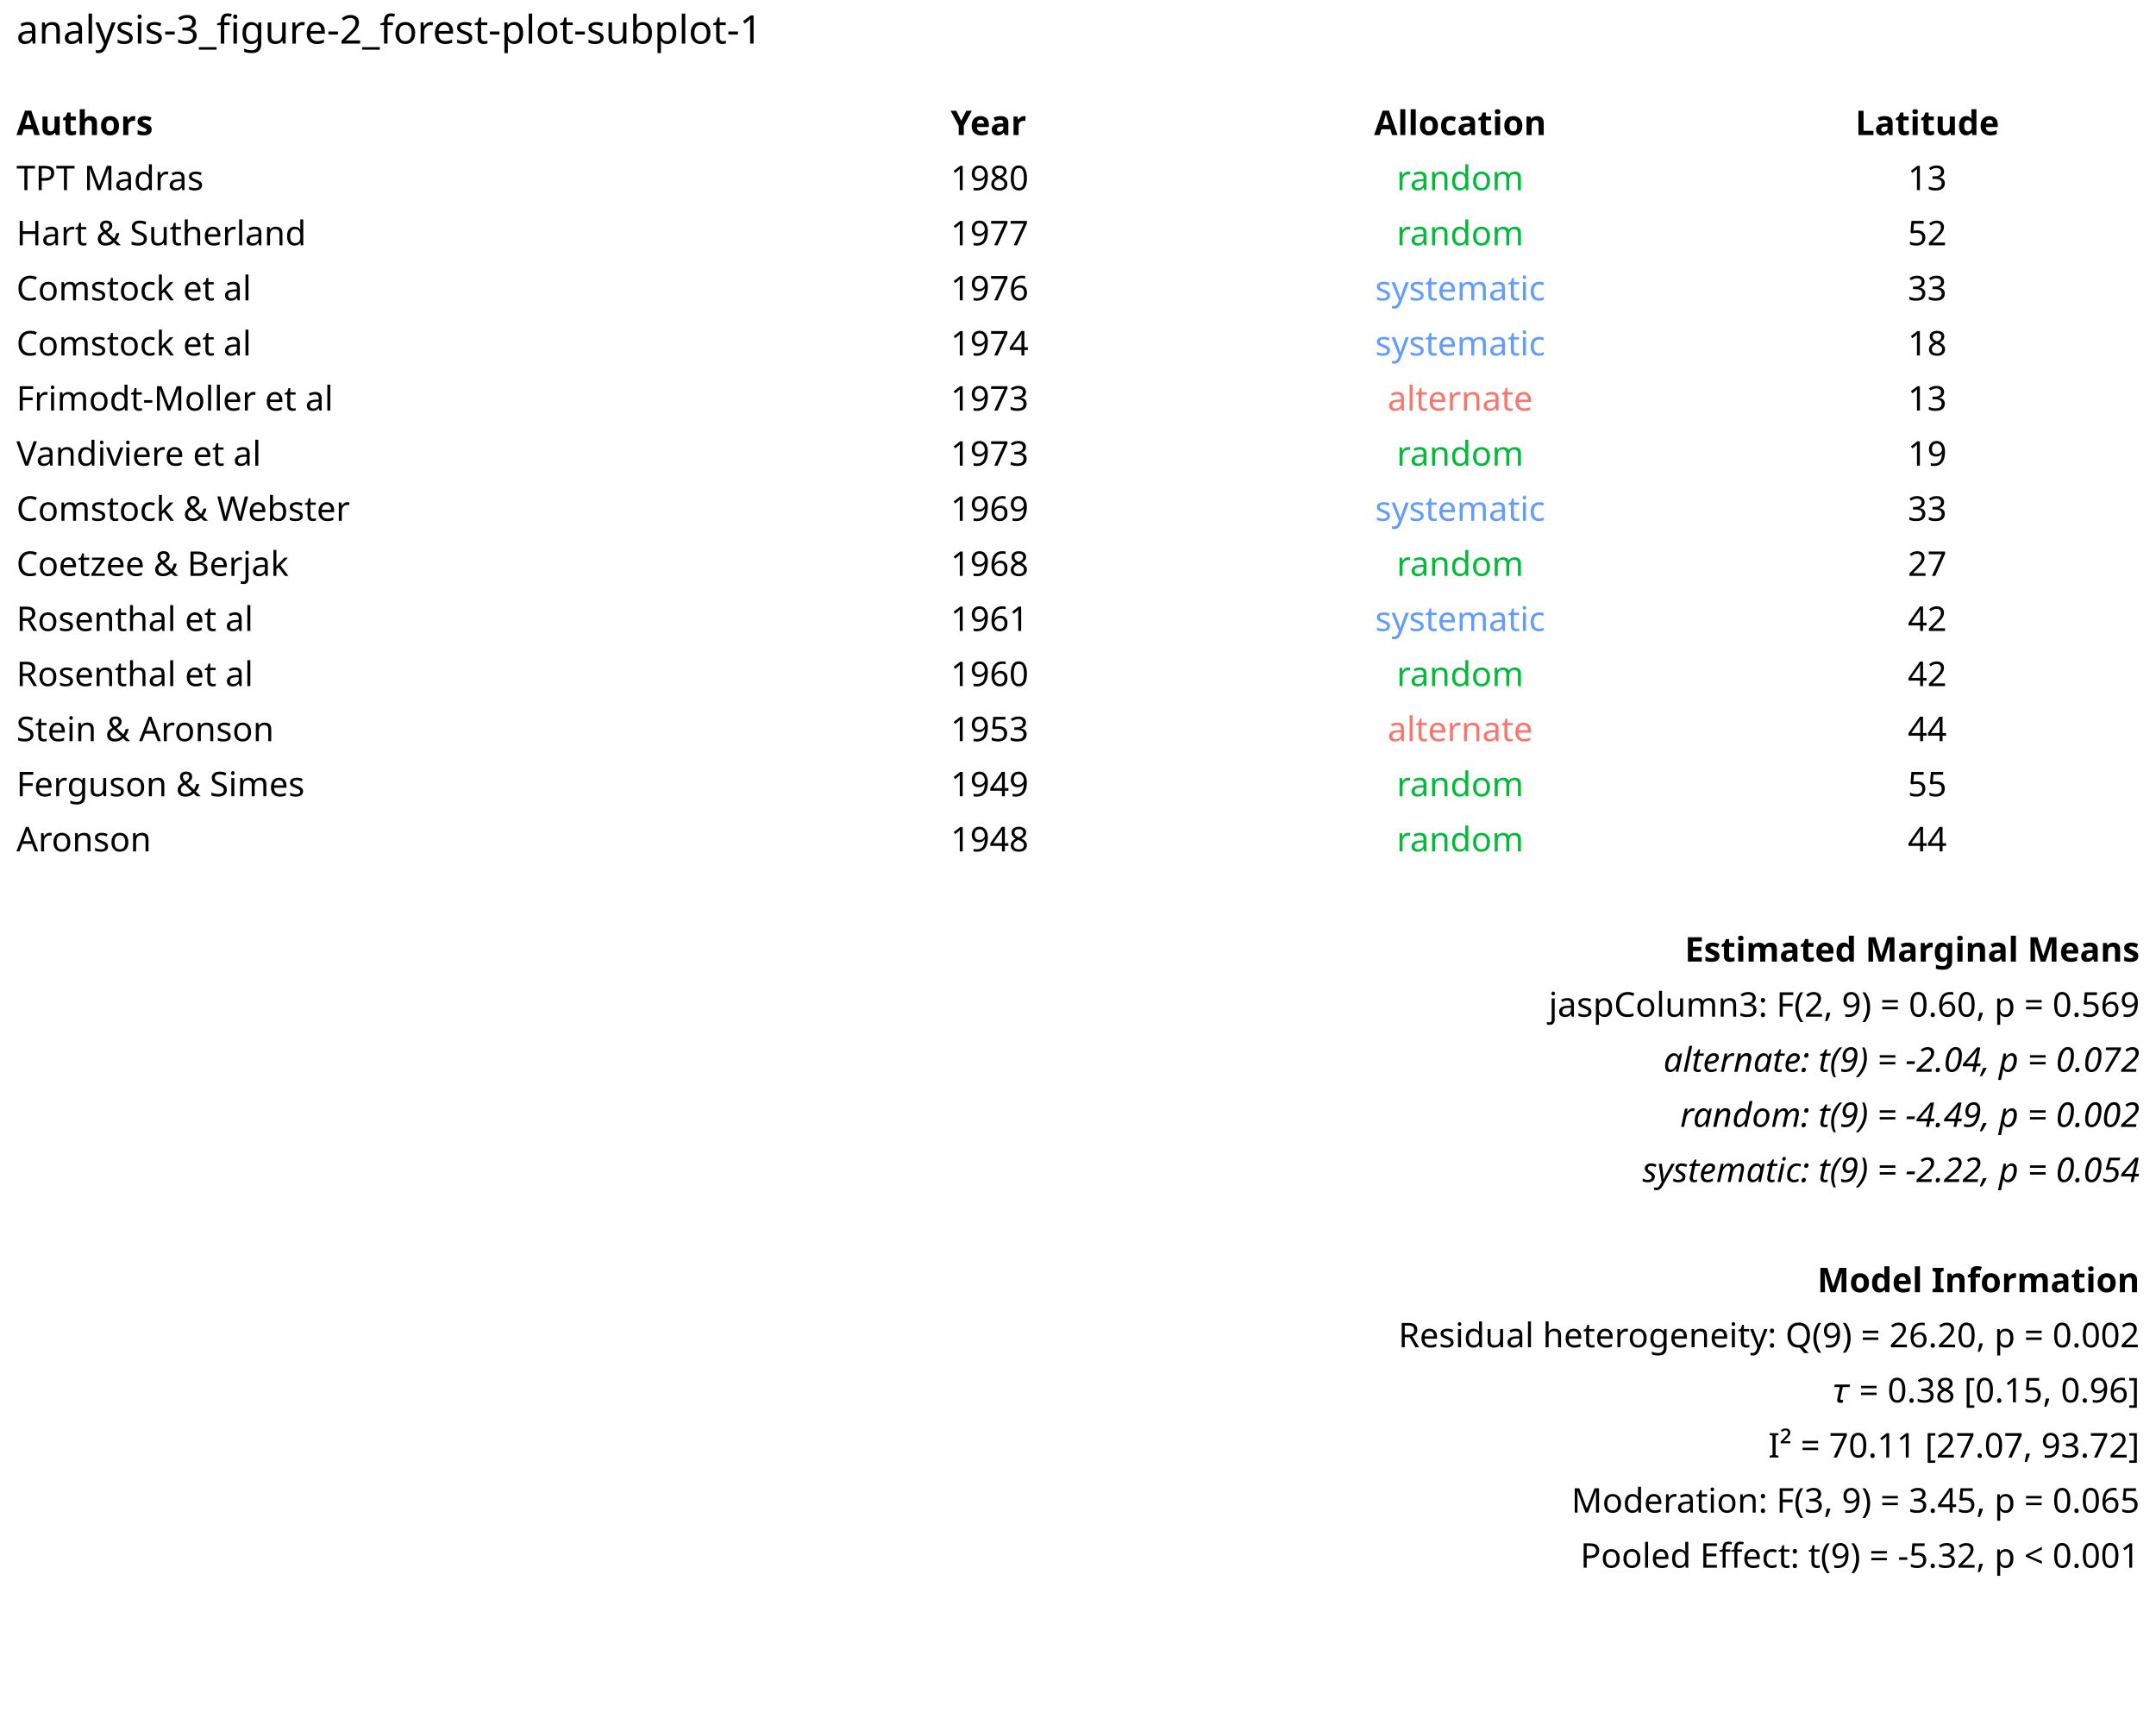
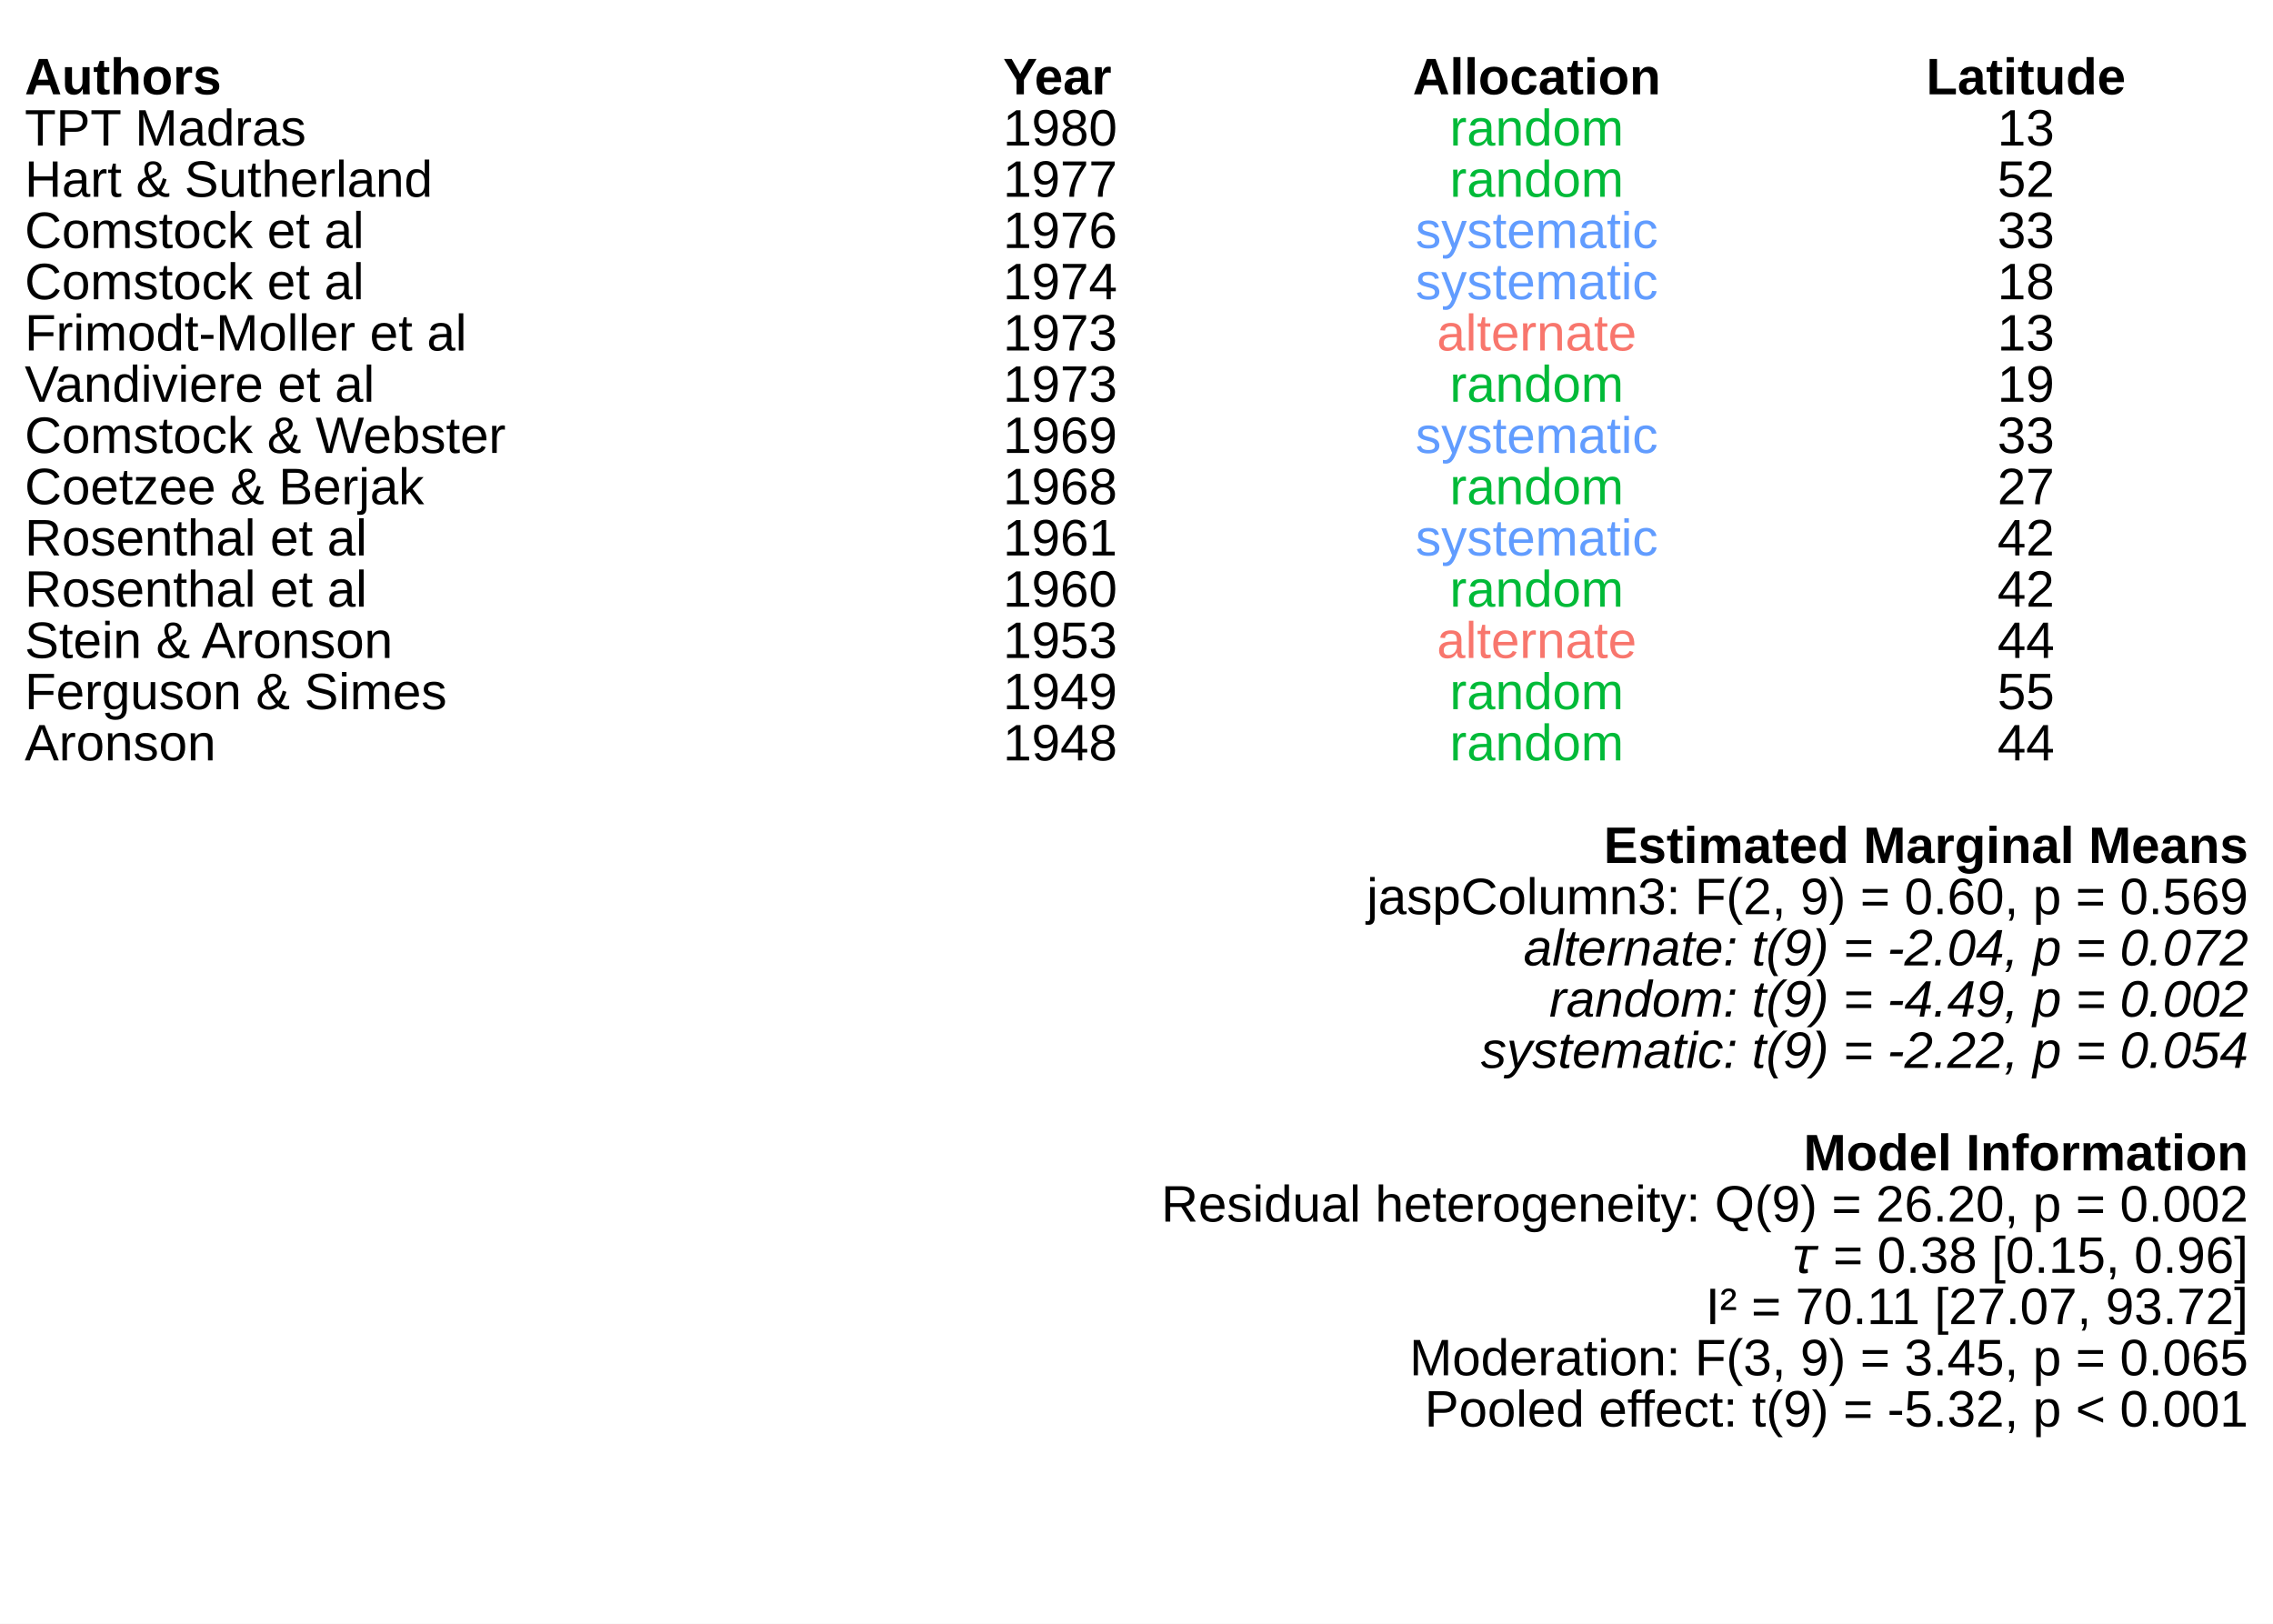
- <svg xmlns="http://www.w3.org/2000/svg" class="svglite" data-engine-version="2.0" width="720.00pt" height="576.00pt" viewBox="0 0 720.00 576.00">
-   <defs>
-     <style type="text/css">
+ <svg xmlns="http://www.w3.org/2000/svg" width="504.00pt" height="360.00pt" viewBox="0 0 504.00 360.00">
+   <g class="svglite">
+     <defs>
+       <style type="text/css">
    .svglite line, .svglite polyline, .svglite polygon, .svglite path, .svglite rect, .svglite circle {
      fill: none;
      stroke: #000000;
      stroke-linecap: round;
      stroke-linejoin: round;
      stroke-miterlimit: 10.00;
    }
+     .svglite text {
+       white-space: pre;
+     }
+     .svglite g.glyphgroup path {
+       fill: inherit;
+       stroke: none;
+     }
  </style>
-   </defs>
-   <rect width="100%" height="100%" style="stroke: none; fill: #FFFFFF;" />
-   <defs>
-     <clipPath id="cpMC4wMHw3MjAuMDB8MC4wMHw1NzYuMDA=">
-       <rect x="0.00" y="0.00" width="720.00" height="576.00" />
-     </clipPath>
-   </defs>
-   <g clip-path="url(#cpMC4wMHw3MjAuMDB8MC4wMHw1NzYuMDA=)">
+     </defs>
+     <rect width="100%" height="100%" style="stroke: none; fill: #FFFFFF;" />
+     <defs>
+       <clipPath id="cpMC4wMHw1MDQuMDB8MC4wMHwzNjAuMDA=">
+         <rect x="0.00" y="0.00" width="504.00" height="360.00" />
+       </clipPath>
+     </defs>
+     <g clip-path="url(#cpMC4wMHw1MDQuMDB8MC4wMHwzNjAuMDA=)">
</g>
-   <defs>
-     <clipPath id="cpNS40OHw3MTQuNTJ8MjIuNzh8NTQ0LjA5">
-       <rect x="5.48" y="22.78" width="709.04" height="521.31" />
-     </clipPath>
-   </defs>
-   <g clip-path="url(#cpNS40OHw3MTQuNTJ8MjIuNzh8NTQ0LjA5)">
-     <text x="5.48" y="45.10" style="font-size: 11.38px; font-weight: bold; font-family: sans;" textLength="39.23px" lengthAdjust="spacingAndGlyphs">Authors</text>
-     <text x="317.46" y="45.10" style="font-size: 11.38px; font-weight: bold; font-family: sans;" textLength="24.04px" lengthAdjust="spacingAndGlyphs">Year</text>
-     <text x="487.63" y="45.10" text-anchor="middle" style="font-size: 11.38px; font-weight: bold; font-family: sans;" textLength="49.35px" lengthAdjust="spacingAndGlyphs">Allocation</text>
-     <text x="643.62" y="45.10" text-anchor="middle" style="font-size: 11.38px; font-weight: bold; font-family: sans;" textLength="40.50px" lengthAdjust="spacingAndGlyphs">Latitude</text>
-     <text x="487.63" y="63.50" text-anchor="middle" style="font-size: 11.38px; fill: #00BA38; font-family: sans;" textLength="38.60px" lengthAdjust="spacingAndGlyphs">random</text>
-     <text x="487.63" y="81.90" text-anchor="middle" style="font-size: 11.38px; fill: #00BA38; font-family: sans;" textLength="38.60px" lengthAdjust="spacingAndGlyphs">random</text>
-     <text x="487.63" y="100.30" text-anchor="middle" style="font-size: 11.38px; fill: #619CFF; font-family: sans;" textLength="53.78px" lengthAdjust="spacingAndGlyphs">systematic</text>
-     <text x="487.63" y="118.69" text-anchor="middle" style="font-size: 11.38px; fill: #619CFF; font-family: sans;" textLength="53.78px" lengthAdjust="spacingAndGlyphs">systematic</text>
-     <text x="487.63" y="137.09" text-anchor="middle" style="font-size: 11.38px; fill: #F8766D; font-family: sans;" textLength="44.29px" lengthAdjust="spacingAndGlyphs">alternate</text>
-     <text x="487.63" y="155.49" text-anchor="middle" style="font-size: 11.38px; fill: #00BA38; font-family: sans;" textLength="38.60px" lengthAdjust="spacingAndGlyphs">random</text>
-     <text x="487.63" y="173.89" text-anchor="middle" style="font-size: 11.38px; fill: #619CFF; font-family: sans;" textLength="53.78px" lengthAdjust="spacingAndGlyphs">systematic</text>
-     <text x="487.63" y="192.29" text-anchor="middle" style="font-size: 11.38px; fill: #00BA38; font-family: sans;" textLength="38.60px" lengthAdjust="spacingAndGlyphs">random</text>
-     <text x="487.63" y="210.69" text-anchor="middle" style="font-size: 11.38px; fill: #619CFF; font-family: sans;" textLength="53.78px" lengthAdjust="spacingAndGlyphs">systematic</text>
-     <text x="487.63" y="229.09" text-anchor="middle" style="font-size: 11.38px; fill: #00BA38; font-family: sans;" textLength="38.60px" lengthAdjust="spacingAndGlyphs">random</text>
-     <text x="487.63" y="247.49" text-anchor="middle" style="font-size: 11.38px; fill: #F8766D; font-family: sans;" textLength="44.29px" lengthAdjust="spacingAndGlyphs">alternate</text>
-     <text x="487.63" y="265.89" text-anchor="middle" style="font-size: 11.38px; fill: #00BA38; font-family: sans;" textLength="38.60px" lengthAdjust="spacingAndGlyphs">random</text>
-     <text x="487.63" y="284.29" text-anchor="middle" style="font-size: 11.38px; fill: #00BA38; font-family: sans;" textLength="38.60px" lengthAdjust="spacingAndGlyphs">random</text>
-     <text x="5.48" y="63.50" style="font-size: 11.38px; font-family: sans;" textLength="62.62px" lengthAdjust="spacingAndGlyphs">TPT Madras</text>
-     <text x="5.48" y="81.90" style="font-size: 11.38px; font-family: sans;" textLength="90.47px" lengthAdjust="spacingAndGlyphs">Hart &amp; Sutherland</text>
-     <text x="5.48" y="100.30" style="font-size: 11.38px; font-family: sans;" textLength="75.29px" lengthAdjust="spacingAndGlyphs">Comstock et al</text>
-     <text x="5.48" y="118.69" style="font-size: 11.38px; font-family: sans;" textLength="75.29px" lengthAdjust="spacingAndGlyphs">Comstock et al</text>
-     <text x="5.48" y="137.09" style="font-size: 11.38px; font-family: sans;" textLength="98.03px" lengthAdjust="spacingAndGlyphs">Frimodt-Moller et al</text>
-     <text x="5.48" y="155.49" style="font-size: 11.38px; font-family: sans;" textLength="78.45px" lengthAdjust="spacingAndGlyphs">Vandiviere et al</text>
-     <text x="5.48" y="173.89" style="font-size: 11.38px; font-family: sans;" textLength="106.91px" lengthAdjust="spacingAndGlyphs">Comstock &amp; Webster</text>
-     <text x="5.48" y="192.29" style="font-size: 11.38px; font-family: sans;" textLength="88.58px" lengthAdjust="spacingAndGlyphs">Coetzee &amp; Berjak</text>
-     <text x="5.48" y="210.69" style="font-size: 11.38px; font-family: sans;" textLength="75.93px" lengthAdjust="spacingAndGlyphs">Rosenthal et al</text>
-     <text x="5.48" y="229.09" style="font-size: 11.38px; font-family: sans;" textLength="75.93px" lengthAdjust="spacingAndGlyphs">Rosenthal et al</text>
-     <text x="5.48" y="247.49" style="font-size: 11.38px; font-family: sans;" textLength="82.26px" lengthAdjust="spacingAndGlyphs">Stein &amp; Aronson</text>
-     <text x="5.48" y="265.89" style="font-size: 11.38px; font-family: sans;" textLength="93.63px" lengthAdjust="spacingAndGlyphs">Ferguson &amp; Simes</text>
-     <text x="5.48" y="284.29" style="font-size: 11.38px; font-family: sans;" textLength="42.40px" lengthAdjust="spacingAndGlyphs">Aronson</text>
-     <text x="317.46" y="63.50" style="font-size: 11.38px; font-family: sans;" textLength="25.32px" lengthAdjust="spacingAndGlyphs">1980</text>
-     <text x="317.46" y="81.90" style="font-size: 11.38px; font-family: sans;" textLength="25.32px" lengthAdjust="spacingAndGlyphs">1977</text>
-     <text x="317.46" y="100.30" style="font-size: 11.38px; font-family: sans;" textLength="25.32px" lengthAdjust="spacingAndGlyphs">1976</text>
-     <text x="317.46" y="118.69" style="font-size: 11.38px; font-family: sans;" textLength="25.32px" lengthAdjust="spacingAndGlyphs">1974</text>
-     <text x="317.46" y="137.09" style="font-size: 11.38px; font-family: sans;" textLength="25.32px" lengthAdjust="spacingAndGlyphs">1973</text>
-     <text x="317.46" y="155.49" style="font-size: 11.38px; font-family: sans;" textLength="25.32px" lengthAdjust="spacingAndGlyphs">1973</text>
-     <text x="317.46" y="173.89" style="font-size: 11.38px; font-family: sans;" textLength="25.32px" lengthAdjust="spacingAndGlyphs">1969</text>
-     <text x="317.46" y="192.29" style="font-size: 11.38px; font-family: sans;" textLength="25.32px" lengthAdjust="spacingAndGlyphs">1968</text>
-     <text x="317.46" y="210.69" style="font-size: 11.38px; font-family: sans;" textLength="25.32px" lengthAdjust="spacingAndGlyphs">1961</text>
-     <text x="317.46" y="229.09" style="font-size: 11.38px; font-family: sans;" textLength="25.32px" lengthAdjust="spacingAndGlyphs">1960</text>
-     <text x="317.46" y="247.49" style="font-size: 11.38px; font-family: sans;" textLength="25.32px" lengthAdjust="spacingAndGlyphs">1953</text>
-     <text x="317.46" y="265.89" style="font-size: 11.38px; font-family: sans;" textLength="25.32px" lengthAdjust="spacingAndGlyphs">1949</text>
-     <text x="317.46" y="284.29" style="font-size: 11.38px; font-family: sans;" textLength="25.32px" lengthAdjust="spacingAndGlyphs">1948</text>
-     <text x="643.62" y="63.50" text-anchor="middle" style="font-size: 11.38px; font-family: sans;" textLength="12.66px" lengthAdjust="spacingAndGlyphs">13</text>
-     <text x="643.62" y="81.90" text-anchor="middle" style="font-size: 11.38px; font-family: sans;" textLength="12.66px" lengthAdjust="spacingAndGlyphs">52</text>
-     <text x="643.62" y="100.30" text-anchor="middle" style="font-size: 11.38px; font-family: sans;" textLength="12.66px" lengthAdjust="spacingAndGlyphs">33</text>
-     <text x="643.62" y="118.69" text-anchor="middle" style="font-size: 11.38px; font-family: sans;" textLength="12.66px" lengthAdjust="spacingAndGlyphs">18</text>
-     <text x="643.62" y="137.09" text-anchor="middle" style="font-size: 11.38px; font-family: sans;" textLength="12.66px" lengthAdjust="spacingAndGlyphs">13</text>
-     <text x="643.62" y="155.49" text-anchor="middle" style="font-size: 11.38px; font-family: sans;" textLength="12.66px" lengthAdjust="spacingAndGlyphs">19</text>
-     <text x="643.62" y="173.89" text-anchor="middle" style="font-size: 11.38px; font-family: sans;" textLength="12.66px" lengthAdjust="spacingAndGlyphs">33</text>
-     <text x="643.62" y="192.29" text-anchor="middle" style="font-size: 11.38px; font-family: sans;" textLength="12.66px" lengthAdjust="spacingAndGlyphs">27</text>
-     <text x="643.62" y="210.69" text-anchor="middle" style="font-size: 11.38px; font-family: sans;" textLength="12.66px" lengthAdjust="spacingAndGlyphs">42</text>
-     <text x="643.62" y="229.09" text-anchor="middle" style="font-size: 11.38px; font-family: sans;" textLength="12.66px" lengthAdjust="spacingAndGlyphs">42</text>
-     <text x="643.62" y="247.49" text-anchor="middle" style="font-size: 11.38px; font-family: sans;" textLength="12.66px" lengthAdjust="spacingAndGlyphs">44</text>
-     <text x="643.62" y="265.89" text-anchor="middle" style="font-size: 11.38px; font-family: sans;" textLength="12.66px" lengthAdjust="spacingAndGlyphs">55</text>
-     <text x="643.62" y="284.29" text-anchor="middle" style="font-size: 11.38px; font-family: sans;" textLength="12.66px" lengthAdjust="spacingAndGlyphs">44</text>
-     <text x="714.52" y="321.08" text-anchor="end" style="font-size: 11.38px; font-weight: bold; font-family: sans;" textLength="134.76px" lengthAdjust="spacingAndGlyphs">Estimated Marginal Means</text>
-     <text x="714.52" y="339.48" text-anchor="end" style="font-size: 11.38px; font-family: sans;" textLength="195.51px" lengthAdjust="spacingAndGlyphs">jaspColumn3: F(2, 9) = 0.60, p = 0.569</text>
-     <text x="714.52" y="357.88" text-anchor="end" style="font-size: 11.38px; font-style: italic; font-family: sans;" textLength="160.71px" lengthAdjust="spacingAndGlyphs">alternate: t(9) = -2.04, p = 0.072</text>
-     <text x="714.52" y="376.28" text-anchor="end" style="font-size: 11.38px; font-style: italic; font-family: sans;" textLength="155.02px" lengthAdjust="spacingAndGlyphs">random: t(9) = -4.49, p = 0.002</text>
-     <text x="714.52" y="394.68" text-anchor="end" style="font-size: 11.38px; font-style: italic; font-family: sans;" textLength="170.20px" lengthAdjust="spacingAndGlyphs">systematic: t(9) = -2.22, p = 0.054</text>
-     <text x="714.52" y="431.48" text-anchor="end" style="font-size: 11.38px; font-weight: bold; font-family: sans;" textLength="91.10px" lengthAdjust="spacingAndGlyphs">Model Information</text>
-     <text x="714.52" y="449.88" text-anchor="end" style="font-size: 11.38px; font-family: sans;" textLength="241.09px" lengthAdjust="spacingAndGlyphs">Residual heterogeneity: Q(9) = 26.20, p = 0.002</text>
-     <text x="714.52" y="468.28" text-anchor="end" style="font-size: 11.38px; font-family: sans;" textLength="106.94px" lengthAdjust="spacingAndGlyphs">𝜏  = 0.38 [0.15, 0.96]</text>
-     <text x="714.52" y="486.68" text-anchor="end" style="font-size: 11.38px; font-family: sans;" textLength="124.34px" lengthAdjust="spacingAndGlyphs">I²  = 70.11 [27.07, 93.72]</text>
-     <text x="714.52" y="505.07" text-anchor="end" style="font-size: 11.38px; font-family: sans;" textLength="186.02px" lengthAdjust="spacingAndGlyphs">Moderation: F(3, 9) = 3.45, p = 0.065</text>
-     <text x="714.52" y="523.47" text-anchor="end" style="font-size: 11.38px; font-family: sans;" textLength="184.13px" lengthAdjust="spacingAndGlyphs">Pooled Effect: t(9) = -5.32, p &lt; 0.001</text>
-   </g>
-   <g clip-path="url(#cpMC4wMHw3MjAuMDB8MC4wMHw1NzYuMDA=)">
-     <text x="5.48" y="554.54" text-anchor="middle" style="font-size: 12.00px; fill: none; font-family: sans;" textLength="23.36px" lengthAdjust="spacingAndGlyphs">0.00</text>
-     <text x="182.74" y="554.54" text-anchor="middle" style="font-size: 12.00px; fill: none; font-family: sans;" textLength="23.36px" lengthAdjust="spacingAndGlyphs">0.25</text>
-     <text x="360.00" y="554.54" text-anchor="middle" style="font-size: 12.00px; fill: none; font-family: sans;" textLength="23.36px" lengthAdjust="spacingAndGlyphs">0.50</text>
-     <text x="537.26" y="554.54" text-anchor="middle" style="font-size: 12.00px; fill: none; font-family: sans;" textLength="23.36px" lengthAdjust="spacingAndGlyphs">0.75</text>
-     <text x="714.52" y="554.54" text-anchor="middle" style="font-size: 12.00px; fill: none; font-family: sans;" textLength="23.36px" lengthAdjust="spacingAndGlyphs">1.00</text>
-     <text x="5.48" y="14.56" style="font-size: 13.20px; font-family: sans;" textLength="236.28px" lengthAdjust="spacingAndGlyphs">analysis-3_figure-2_forest-plot-subplot-1</text>
+     <defs>
+       <clipPath id="cpNS40OHw0OTguNTJ8NS40OHwzMjcuMzY=">
+         <rect x="5.48" y="5.48" width="493.04" height="321.88" />
+       </clipPath>
+     </defs>
+     <g clip-path="url(#cpNS40OHw0OTguNTJ8NS40OHwzMjcuMzY=)">
+       <text x="5.48" y="20.91" style="font-size: 11.38px; font-weight: bold; font-family: &quot;Arial&quot;;" textLength="43.61px" lengthAdjust="spacingAndGlyphs">Authors</text>
+       <text x="222.42" y="20.91" style="font-size: 11.38px; font-weight: bold; font-family: &quot;Arial&quot;;" textLength="24.05px" lengthAdjust="spacingAndGlyphs">Year</text>
+       <text x="340.75" y="20.91" text-anchor="middle" style="font-size: 11.38px; font-weight: bold; font-family: &quot;Arial&quot;;" textLength="54.98px" lengthAdjust="spacingAndGlyphs">Allocation</text>
+       <text x="449.22" y="20.91" text-anchor="middle" style="font-size: 11.38px; font-weight: bold; font-family: &quot;Arial&quot;;" textLength="44.23px" lengthAdjust="spacingAndGlyphs">Latitude</text>
+       <text x="340.75" y="32.27" text-anchor="middle" style="font-size: 11.38px;fill: #00BA38; font-family: &quot;Arial&quot;;" textLength="38.56px" lengthAdjust="spacingAndGlyphs">random</text>
+       <text x="340.75" y="43.63" text-anchor="middle" style="font-size: 11.38px;fill: #00BA38; font-family: &quot;Arial&quot;;" textLength="38.56px" lengthAdjust="spacingAndGlyphs">random</text>
+       <text x="340.75" y="54.99" text-anchor="middle" style="font-size: 11.38px;fill: #619CFF; font-family: &quot;Arial&quot;;" textLength="53.72px" lengthAdjust="spacingAndGlyphs">systematic</text>
+       <text x="340.75" y="66.35" text-anchor="middle" style="font-size: 11.38px;fill: #619CFF; font-family: &quot;Arial&quot;;" textLength="53.72px" lengthAdjust="spacingAndGlyphs">systematic</text>
+       <text x="340.75" y="77.71" text-anchor="middle" style="font-size: 11.38px;fill: #F8766D; font-family: &quot;Arial&quot;;" textLength="44.27px" lengthAdjust="spacingAndGlyphs">alternate</text>
+       <text x="340.75" y="89.07" text-anchor="middle" style="font-size: 11.38px;fill: #00BA38; font-family: &quot;Arial&quot;;" textLength="38.56px" lengthAdjust="spacingAndGlyphs">random</text>
+       <text x="340.75" y="100.43" text-anchor="middle" style="font-size: 11.38px;fill: #619CFF; font-family: &quot;Arial&quot;;" textLength="53.72px" lengthAdjust="spacingAndGlyphs">systematic</text>
+       <text x="340.75" y="111.79" text-anchor="middle" style="font-size: 11.38px;fill: #00BA38; font-family: &quot;Arial&quot;;" textLength="38.56px" lengthAdjust="spacingAndGlyphs">random</text>
+       <text x="340.75" y="123.15" text-anchor="middle" style="font-size: 11.38px;fill: #619CFF; font-family: &quot;Arial&quot;;" textLength="53.72px" lengthAdjust="spacingAndGlyphs">systematic</text>
+       <text x="340.75" y="134.51" text-anchor="middle" style="font-size: 11.38px;fill: #00BA38; font-family: &quot;Arial&quot;;" textLength="38.56px" lengthAdjust="spacingAndGlyphs">random</text>
+       <text x="340.75" y="145.88" text-anchor="middle" style="font-size: 11.38px;fill: #F8766D; font-family: &quot;Arial&quot;;" textLength="44.27px" lengthAdjust="spacingAndGlyphs">alternate</text>
+       <text x="340.75" y="157.24" text-anchor="middle" style="font-size: 11.38px;fill: #00BA38; font-family: &quot;Arial&quot;;" textLength="38.56px" lengthAdjust="spacingAndGlyphs">random</text>
+       <text x="340.75" y="168.60" text-anchor="middle" style="font-size: 11.38px;fill: #00BA38; font-family: &quot;Arial&quot;;" textLength="38.56px" lengthAdjust="spacingAndGlyphs">random</text>
+       <text x="5.48" y="32.27" style="font-size: 11.38px; font-family: &quot;Arial&quot;;" textLength="62.38px" lengthAdjust="spacingAndGlyphs">TPT Madras</text>
+       <text x="5.48" y="43.63" style="font-size: 11.38px; font-family: &quot;Arial&quot;;" textLength="90.42px" lengthAdjust="spacingAndGlyphs">Hart &amp; Sutherland</text>
+       <text x="5.48" y="54.99" style="font-size: 11.38px; font-family: &quot;Arial&quot;;" textLength="75.22px" lengthAdjust="spacingAndGlyphs">Comstock et al</text>
+       <text x="5.48" y="66.35" style="font-size: 11.38px; font-family: &quot;Arial&quot;;" textLength="75.22px" lengthAdjust="spacingAndGlyphs">Comstock et al</text>
+       <text x="5.48" y="77.71" style="font-size: 11.38px; font-family: &quot;Arial&quot;;" textLength="97.95px" lengthAdjust="spacingAndGlyphs">Frimodt-Moller et al</text>
+       <text x="5.48" y="89.07" style="font-size: 11.38px; font-family: &quot;Arial&quot;;" textLength="77.58px" lengthAdjust="spacingAndGlyphs">Vandiviere et al</text>
+       <text x="5.48" y="100.43" style="font-size: 11.38px; font-family: &quot;Arial&quot;;" textLength="106.61px" lengthAdjust="spacingAndGlyphs">Comstock &amp; Webster</text>
+       <text x="5.48" y="111.79" style="font-size: 11.38px; font-family: &quot;Arial&quot;;" textLength="88.53px" lengthAdjust="spacingAndGlyphs">Coetzee &amp; Berjak</text>
+       <text x="5.48" y="123.15" style="font-size: 11.38px; font-family: &quot;Arial&quot;;" textLength="75.89px" lengthAdjust="spacingAndGlyphs">Rosenthal et al</text>
+       <text x="5.48" y="134.51" style="font-size: 11.38px; font-family: &quot;Arial&quot;;" textLength="75.89px" lengthAdjust="spacingAndGlyphs">Rosenthal et al</text>
+       <text x="5.48" y="145.88" style="font-size: 11.38px; font-family: &quot;Arial&quot;;" textLength="81.59px" lengthAdjust="spacingAndGlyphs">Stein &amp; Aronson</text>
+       <text x="5.48" y="157.24" style="font-size: 11.38px; font-family: &quot;Arial&quot;;" textLength="93.58px" lengthAdjust="spacingAndGlyphs">Ferguson &amp; Simes</text>
+       <text x="5.48" y="168.60" style="font-size: 11.38px; font-family: &quot;Arial&quot;;" textLength="42.38px" lengthAdjust="spacingAndGlyphs">Aronson</text>
+       <text x="222.42" y="32.27" style="font-size: 11.38px; font-family: &quot;Arial&quot;;" textLength="25.31px" lengthAdjust="spacingAndGlyphs">1980</text>
+       <text x="222.42" y="43.63" style="font-size: 11.38px; font-family: &quot;Arial&quot;;" textLength="25.31px" lengthAdjust="spacingAndGlyphs">1977</text>
+       <text x="222.42" y="54.99" style="font-size: 11.38px; font-family: &quot;Arial&quot;;" textLength="25.31px" lengthAdjust="spacingAndGlyphs">1976</text>
+       <text x="222.42" y="66.35" style="font-size: 11.38px; font-family: &quot;Arial&quot;;" textLength="25.31px" lengthAdjust="spacingAndGlyphs">1974</text>
+       <text x="222.42" y="77.71" style="font-size: 11.38px; font-family: &quot;Arial&quot;;" textLength="25.31px" lengthAdjust="spacingAndGlyphs">1973</text>
+       <text x="222.42" y="89.07" style="font-size: 11.38px; font-family: &quot;Arial&quot;;" textLength="25.31px" lengthAdjust="spacingAndGlyphs">1973</text>
+       <text x="222.42" y="100.43" style="font-size: 11.38px; font-family: &quot;Arial&quot;;" textLength="25.31px" lengthAdjust="spacingAndGlyphs">1969</text>
+       <text x="222.42" y="111.79" style="font-size: 11.38px; font-family: &quot;Arial&quot;;" textLength="25.31px" lengthAdjust="spacingAndGlyphs">1968</text>
+       <text x="222.42" y="123.15" style="font-size: 11.38px; font-family: &quot;Arial&quot;;" textLength="25.31px" lengthAdjust="spacingAndGlyphs">1961</text>
+       <text x="222.42" y="134.51" style="font-size: 11.38px; font-family: &quot;Arial&quot;;" textLength="25.31px" lengthAdjust="spacingAndGlyphs">1960</text>
+       <text x="222.42" y="145.88" style="font-size: 11.38px; font-family: &quot;Arial&quot;;" textLength="25.31px" lengthAdjust="spacingAndGlyphs">1953</text>
+       <text x="222.42" y="157.24" style="font-size: 11.38px; font-family: &quot;Arial&quot;;" textLength="25.31px" lengthAdjust="spacingAndGlyphs">1949</text>
+       <text x="222.42" y="168.60" style="font-size: 11.38px; font-family: &quot;Arial&quot;;" textLength="25.31px" lengthAdjust="spacingAndGlyphs">1948</text>
+       <text x="449.22" y="32.27" text-anchor="middle" style="font-size: 11.38px; font-family: &quot;Arial&quot;;" textLength="12.66px" lengthAdjust="spacingAndGlyphs">13</text>
+       <text x="449.22" y="43.63" text-anchor="middle" style="font-size: 11.38px; font-family: &quot;Arial&quot;;" textLength="12.66px" lengthAdjust="spacingAndGlyphs">52</text>
+       <text x="449.22" y="54.99" text-anchor="middle" style="font-size: 11.38px; font-family: &quot;Arial&quot;;" textLength="12.66px" lengthAdjust="spacingAndGlyphs">33</text>
+       <text x="449.22" y="66.35" text-anchor="middle" style="font-size: 11.38px; font-family: &quot;Arial&quot;;" textLength="12.66px" lengthAdjust="spacingAndGlyphs">18</text>
+       <text x="449.22" y="77.71" text-anchor="middle" style="font-size: 11.38px; font-family: &quot;Arial&quot;;" textLength="12.66px" lengthAdjust="spacingAndGlyphs">13</text>
+       <text x="449.22" y="89.07" text-anchor="middle" style="font-size: 11.38px; font-family: &quot;Arial&quot;;" textLength="12.66px" lengthAdjust="spacingAndGlyphs">19</text>
+       <text x="449.22" y="100.43" text-anchor="middle" style="font-size: 11.38px; font-family: &quot;Arial&quot;;" textLength="12.66px" lengthAdjust="spacingAndGlyphs">33</text>
+       <text x="449.22" y="111.79" text-anchor="middle" style="font-size: 11.38px; font-family: &quot;Arial&quot;;" textLength="12.66px" lengthAdjust="spacingAndGlyphs">27</text>
+       <text x="449.22" y="123.15" text-anchor="middle" style="font-size: 11.38px; font-family: &quot;Arial&quot;;" textLength="12.66px" lengthAdjust="spacingAndGlyphs">42</text>
+       <text x="449.22" y="134.51" text-anchor="middle" style="font-size: 11.38px; font-family: &quot;Arial&quot;;" textLength="12.66px" lengthAdjust="spacingAndGlyphs">42</text>
+       <text x="449.22" y="145.88" text-anchor="middle" style="font-size: 11.38px; font-family: &quot;Arial&quot;;" textLength="12.66px" lengthAdjust="spacingAndGlyphs">44</text>
+       <text x="449.22" y="157.24" text-anchor="middle" style="font-size: 11.38px; font-family: &quot;Arial&quot;;" textLength="12.66px" lengthAdjust="spacingAndGlyphs">55</text>
+       <text x="449.22" y="168.60" text-anchor="middle" style="font-size: 11.38px; font-family: &quot;Arial&quot;;" textLength="12.66px" lengthAdjust="spacingAndGlyphs">44</text>
+       <text x="498.52" y="191.32" text-anchor="end" style="font-size: 11.38px; font-weight: bold; font-family: &quot;Arial&quot;;" textLength="142.84px" lengthAdjust="spacingAndGlyphs">Estimated Marginal Means</text>
+       <text x="498.52" y="202.68" text-anchor="end" style="font-size: 11.38px; font-family: &quot;Arial&quot;;" textLength="195.36px" lengthAdjust="spacingAndGlyphs">jaspColumn3: F(2, 9) = 0.60, p = 0.569</text>
+       <text x="498.52" y="214.04" text-anchor="end" style="font-size: 11.38px; font-style: italic; font-family: &quot;Arial&quot;;" textLength="160.56px" lengthAdjust="spacingAndGlyphs">alternate: t(9) = -2.04, p = 0.072</text>
+       <text x="498.52" y="225.40" text-anchor="end" style="font-size: 11.38px; font-style: italic; font-family: &quot;Arial&quot;;" textLength="154.86px" lengthAdjust="spacingAndGlyphs">random: t(9) = -4.49, p = 0.002</text>
+       <text x="498.52" y="236.76" text-anchor="end" style="font-size: 11.38px; font-style: italic; font-family: &quot;Arial&quot;;" textLength="170.02px" lengthAdjust="spacingAndGlyphs">systematic: t(9) = -2.22, p = 0.054</text>
+       <text x="498.52" y="259.48" text-anchor="end" style="font-size: 11.38px; font-weight: bold; font-family: &quot;Arial&quot;;" textLength="98.56px" lengthAdjust="spacingAndGlyphs">Model Information</text>
+       <text x="498.52" y="270.84" text-anchor="end" style="font-size: 11.38px; font-family: &quot;Arial&quot;;" textLength="240.91px" lengthAdjust="spacingAndGlyphs">Residual heterogeneity: Q(9) = 26.20, p = 0.002</text>
+       <text x="498.52" y="282.20" text-anchor="end" style="font-size: 11.38px; font-family: &quot;Arial&quot;;" textLength="103.53px" lengthAdjust="spacingAndGlyphs">𝜏  = 0.38 [0.15, 0.96]</text>
+       <text x="498.52" y="293.56" text-anchor="end" style="font-size: 11.38px; font-family: &quot;Arial&quot;;" textLength="123.39px" lengthAdjust="spacingAndGlyphs">I²  = 70.11 [27.07, 93.72]</text>
+       <text x="498.52" y="304.92" text-anchor="end" style="font-size: 11.38px; font-family: &quot;Arial&quot;;" textLength="185.86px" lengthAdjust="spacingAndGlyphs">Moderation: F(3, 9) = 3.45, p = 0.065</text>
+       <text x="498.52" y="316.28" text-anchor="end" style="font-size: 11.38px; font-family: &quot;Arial&quot;;" textLength="182.50px" lengthAdjust="spacingAndGlyphs">Pooled effect: t(9) = -5.32, p &lt; 0.001</text>
+     </g>
+     <g clip-path="url(#cpMC4wMHw1MDQuMDB8MC4wMHwzNjAuMDA=)">
+       <text x="5.48" y="338.14" text-anchor="middle" style="font-size: 12.00px;fill: none; font-family: &quot;Arial&quot;;" textLength="23.34px" lengthAdjust="spacingAndGlyphs">0.00</text>
+       <text x="128.74" y="338.14" text-anchor="middle" style="font-size: 12.00px;fill: none; font-family: &quot;Arial&quot;;" textLength="23.34px" lengthAdjust="spacingAndGlyphs">0.25</text>
+       <text x="252.00" y="338.14" text-anchor="middle" style="font-size: 12.00px;fill: none; font-family: &quot;Arial&quot;;" textLength="23.34px" lengthAdjust="spacingAndGlyphs">0.50</text>
+       <text x="375.26" y="338.14" text-anchor="middle" style="font-size: 12.00px;fill: none; font-family: &quot;Arial&quot;;" textLength="23.34px" lengthAdjust="spacingAndGlyphs">0.75</text>
+       <text x="498.52" y="338.14" text-anchor="middle" style="font-size: 12.00px;fill: none; font-family: &quot;Arial&quot;;" textLength="23.34px" lengthAdjust="spacingAndGlyphs">1.00</text>
+     </g>
  </g>
</svg>
